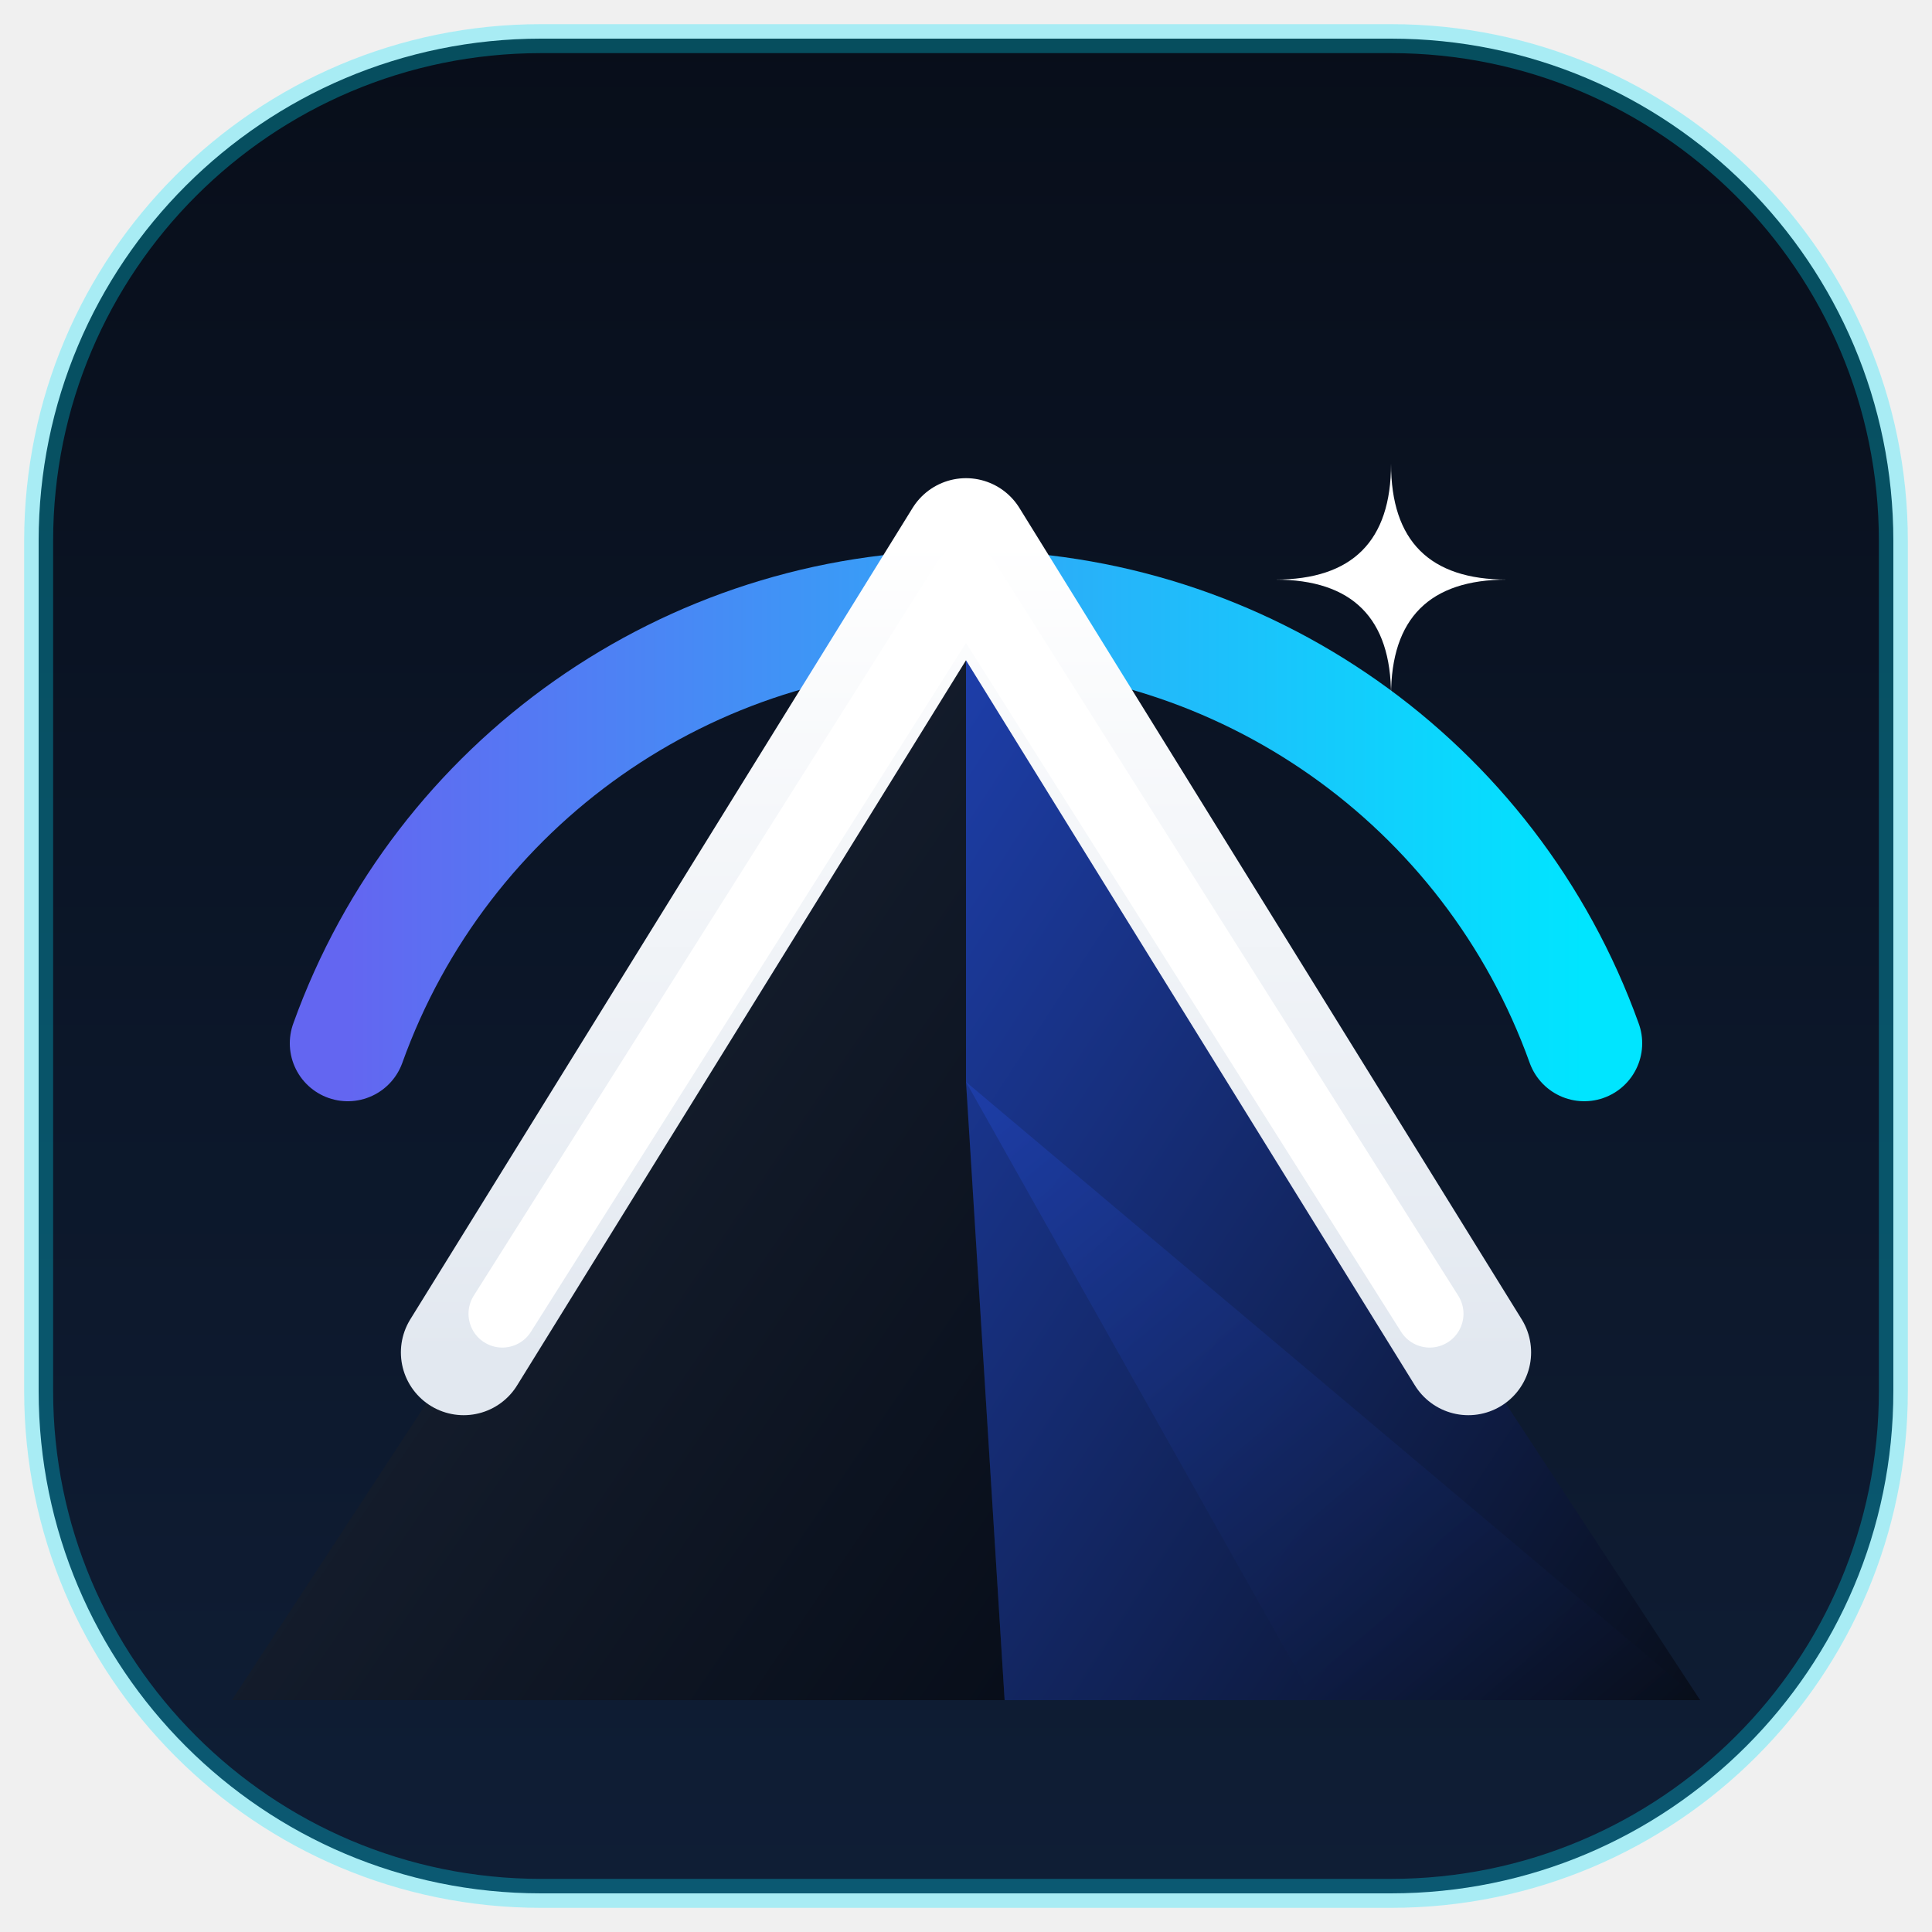
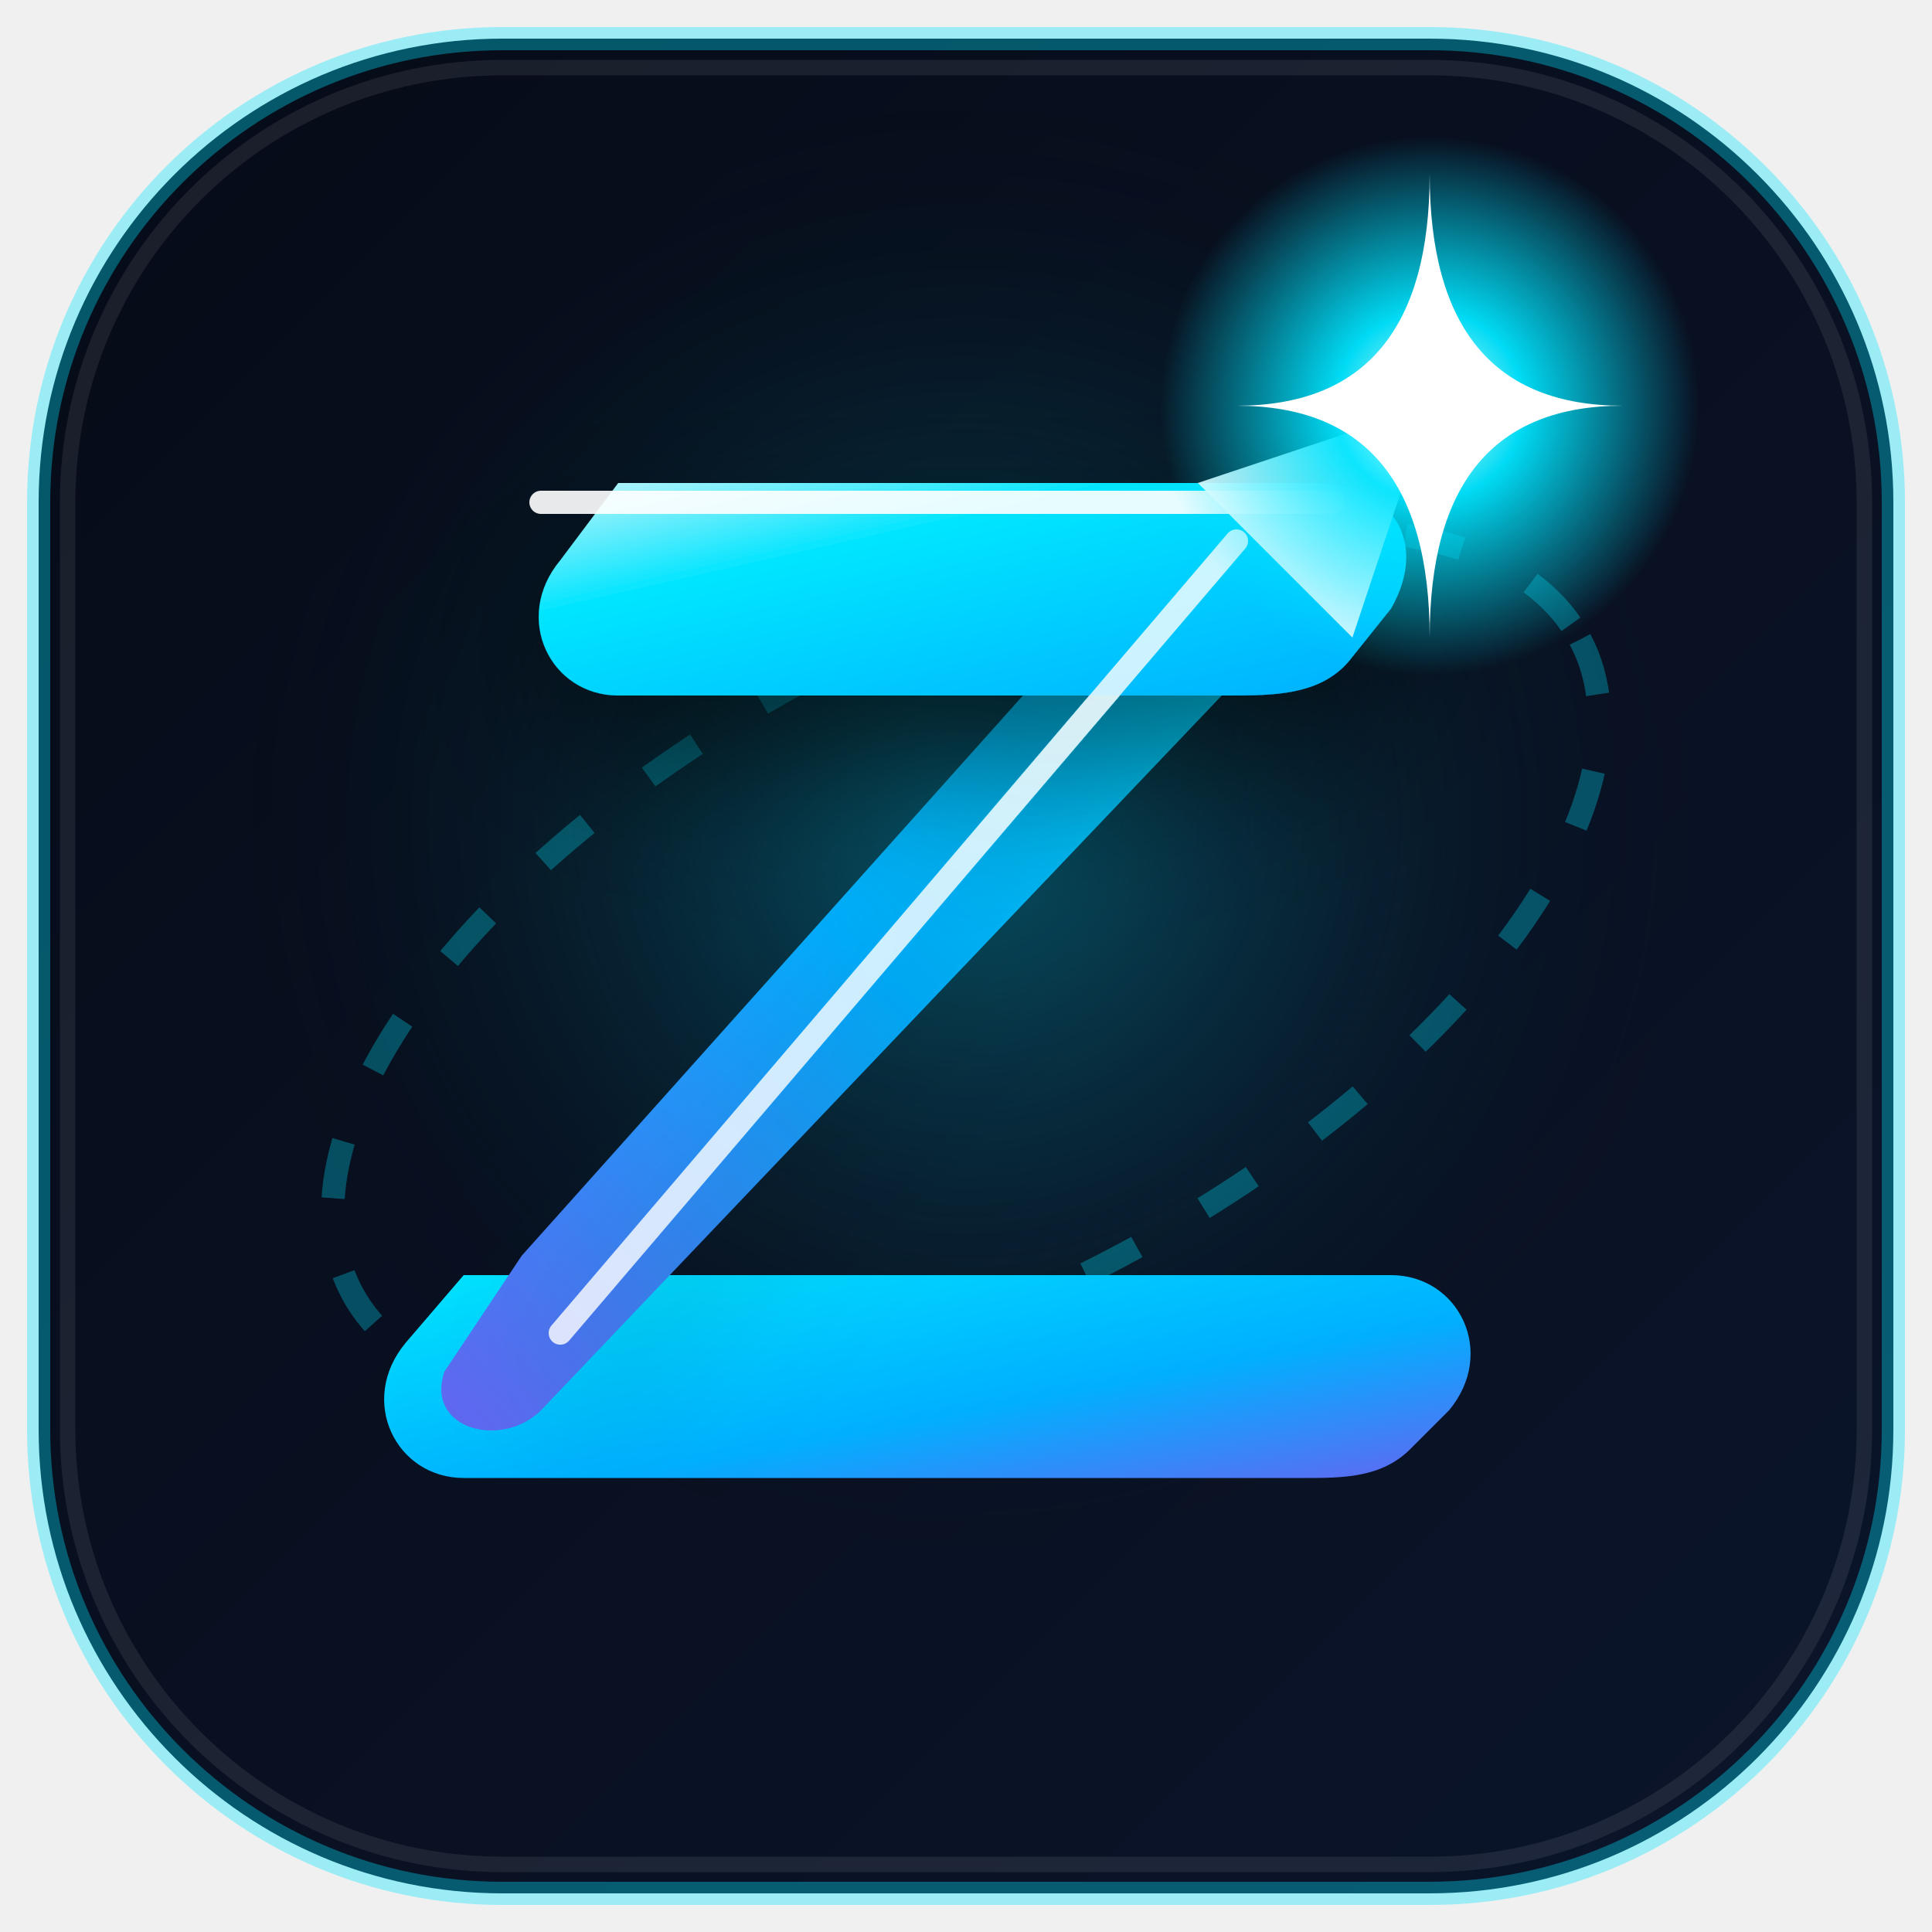
<svg xmlns="http://www.w3.org/2000/svg" width="192" height="192" viewBox="0 0 100 100" fill="none">
  <defs>
-     <linearGradient id="pwa192-bg" x1="0%" y1="0%" x2="0%" y2="100%">
-       <stop offset="0%" stop-color="#080E1A" />
-       <stop offset="100%" stop-color="#0F1E36" />
+     <linearGradient id="bg-escuro" x1="0%" y1="0%" x2="100%" y2="100%">
+       <stop offset="0%" stop-color="#060B17" />
+       <stop offset="100%" stop-color="#0B152B" />
    </linearGradient>
-     <linearGradient id="pwa192-halo" x1="0%" y1="0%" x2="100%" y2="0%">
+     <radialGradient id="glow-escuro" cx="50%" cy="46%" r="46%">
+       <stop offset="0%" stop-color="rgba(0, 229, 255, 0.35)" />
+       <stop offset="100%" stop-color="transparent" />
+     </radialGradient>
+     <linearGradient id="facet-top-escuro" x1="0%" y1="0%" x2="100%" y2="100%">
+       <stop offset="0%" stop-color="#E0F7FA" />
+       <stop offset="35%" stop-color="#00E5FF" />
+       <stop offset="100%" stop-color="#00B0FF" />
+     </linearGradient>
+     <linearGradient id="blade-escuro" x1="0%" y1="100%" x2="100%" y2="0%">
      <stop offset="0%" stop-color="#6366F1" />
+       <stop offset="50%" stop-color="#00B0FF" />
      <stop offset="100%" stop-color="#00E5FF" />
    </linearGradient>
-     <linearGradient id="pwa192-crest" x1="0%" y1="0%" x2="0%" y2="100%">
+     <linearGradient id="facet-bot-escuro" x1="0%" y1="0%" x2="100%" y2="100%">
+       <stop offset="0%" stop-color="#00E5FF" />
+       <stop offset="60%" stop-color="#00B0FF" />
+       <stop offset="100%" stop-color="#6366F1" />
+     </linearGradient>
+     <radialGradient id="star-flare-escuro" cx="50%" cy="50%" r="50%">
      <stop offset="0%" stop-color="#FFFFFF" />
-       <stop offset="100%" stop-color="#E2E8F0" />
-     </linearGradient>
-     <linearGradient id="pwa192-mtn-left" x1="0%" y1="0%" x2="100%" y2="100%">
-       <stop offset="0%" stop-color="#1E293B" />
-       <stop offset="100%" stop-color="#080E1A" />
-     </linearGradient>
-     <linearGradient id="pwa192-mtn-right" x1="0%" y1="0%" x2="100%" y2="100%">
-       <stop offset="0%" stop-color="#1E40AF" />
-       <stop offset="100%" stop-color="#080E1A" />
-     </linearGradient>
-     <linearGradient id="pwa192-mtn-sub" x1="0%" y1="0%" x2="100%" y2="100%">
-       <stop offset="0%" stop-color="#1E40AF" stop-opacity="0.8" />
-       <stop offset="100%" stop-color="#080E1A" stop-opacity="0.95" />
-     </linearGradient>
+       <stop offset="35%" stop-color="#00E5FF" stop-opacity="0.95" />
+       <stop offset="100%" stop-color="#00E5FF" stop-opacity="0" />
+     </radialGradient>
+     <filter id="shadow-escuro" x="-20%" y="-20%" width="140%" height="140%">
+       <feDropShadow dx="0" dy="3.5" stdDeviation="4" flood-color="#000000" flood-opacity="0.55" />
+     </filter>
  </defs>
-   <rect x="2" y="2" width="96" height="96" rx="26" fill="url(#pwa192-bg)" />
-   <rect x="2" y="2" width="96" height="96" rx="26" stroke="rgba(0, 229, 255, 0.3)" stroke-width="1.5" fill="none" />
-   <path d="M 18 54 A 34 34 0 0 1 82 54" fill="none" stroke="url(#pwa192-halo)" stroke-width="6" stroke-linecap="round" />
-   <path d="M 72 24 Q 72 30 66 30 Q 72 30 72 36 Q 72 30 78 30 Q 72 30 72 24 Z" fill="#FFFFFF" />
-   <path d="M 50 30 L 12 88 L 52 88 L 50 56 Z" fill="url(#pwa192-mtn-left)" />
-   <path d="M 50 30 L 50 56 L 52 88 L 88 88 Z" fill="url(#pwa192-mtn-right)" />
-   <path d="M 50 56 L 68 88 L 88 88 Z" fill="url(#pwa192-mtn-sub)" />
-   <path d="M 24 70 L 50 28 L 76 70" fill="none" stroke="url(#pwa192-crest)" stroke-width="6.5" stroke-linecap="round" stroke-linejoin="round" />
-   <path d="M 26 68 L 50 30 L 74 68" fill="none" stroke="#FFFFFF" stroke-width="3.5" stroke-linecap="round" stroke-linejoin="round" />
+   <rect x="2" y="2" width="96" height="96" rx="24" fill="url(#bg-escuro)" />
+   <circle cx="50" cy="46" r="42" fill="url(#glow-escuro)" />
+   <rect x="2" y="2" width="96" height="96" rx="24" stroke="rgba(0, 229, 255, 0.35)" stroke-width="1.2" fill="none" />
+   <rect x="3.5" y="3.5" width="93" height="93" rx="22.5" stroke="rgba(255, 255, 255, 0.08)" stroke-width="0.8" fill="none" />
+   <ellipse cx="50" cy="50" rx="36" ry="17" transform="rotate(-28 50 50)" stroke="#00E5FF" stroke-width="1.2" stroke-dasharray="3 4" opacity="0.3" fill="none" />
+   <path d="M 28 66 H 72 C 75.5 66 77.5 70 75 73 L 73 75 C 71.5 76.5 69.5 76.5 67.5 76.5 H 24 C 20.5 76.5 18.5 72.5 21 69.5 L 24 66 Z" fill="url(#facet-bot-escuro)" />
+   <path d="M 68 31 L 28 73 C 26 75 22 74 23 71 L 27 65 L 61 27 C 63 25 67 26 66 29 L 68 31 Z" fill="url(#blade-escuro)" />
+   <g filter="url(#shadow-escuro)">
+     <path d="M 24 25 H 68 C 72 25 74 28 72 31.5 L 70 34 C 68.5 36 66 36 63.5 36 H 32 C 28.5 36 26.5 32 29 29 L 32 25 Z" fill="url(#facet-top-escuro)" />
+     <path d="M 62 25 L 74 21 L 70 33 Z" fill="#FFFFFF" opacity="0.9" />
+     <line x1="28" y1="26" x2="69" y2="26" stroke="#FFFFFF" stroke-width="1.2" stroke-linecap="round" opacity="0.9" />
+     <line x1="64" y1="28" x2="29" y2="69" stroke="#FFFFFF" stroke-width="1.2" stroke-linecap="round" opacity="0.8" />
+   </g>
+   <circle cx="74" cy="21" r="14" fill="url(#star-flare-escuro)" />
+   <path d="M 74 9 Q 74 21 64 21 Q 74 21 74 33 Q 74 21 84 21 Q 74 21 74 9 Z" fill="#FFFFFF" />
+   <circle cx="74" cy="21" r="1.8" fill="#FFFFFF" />
</svg>
